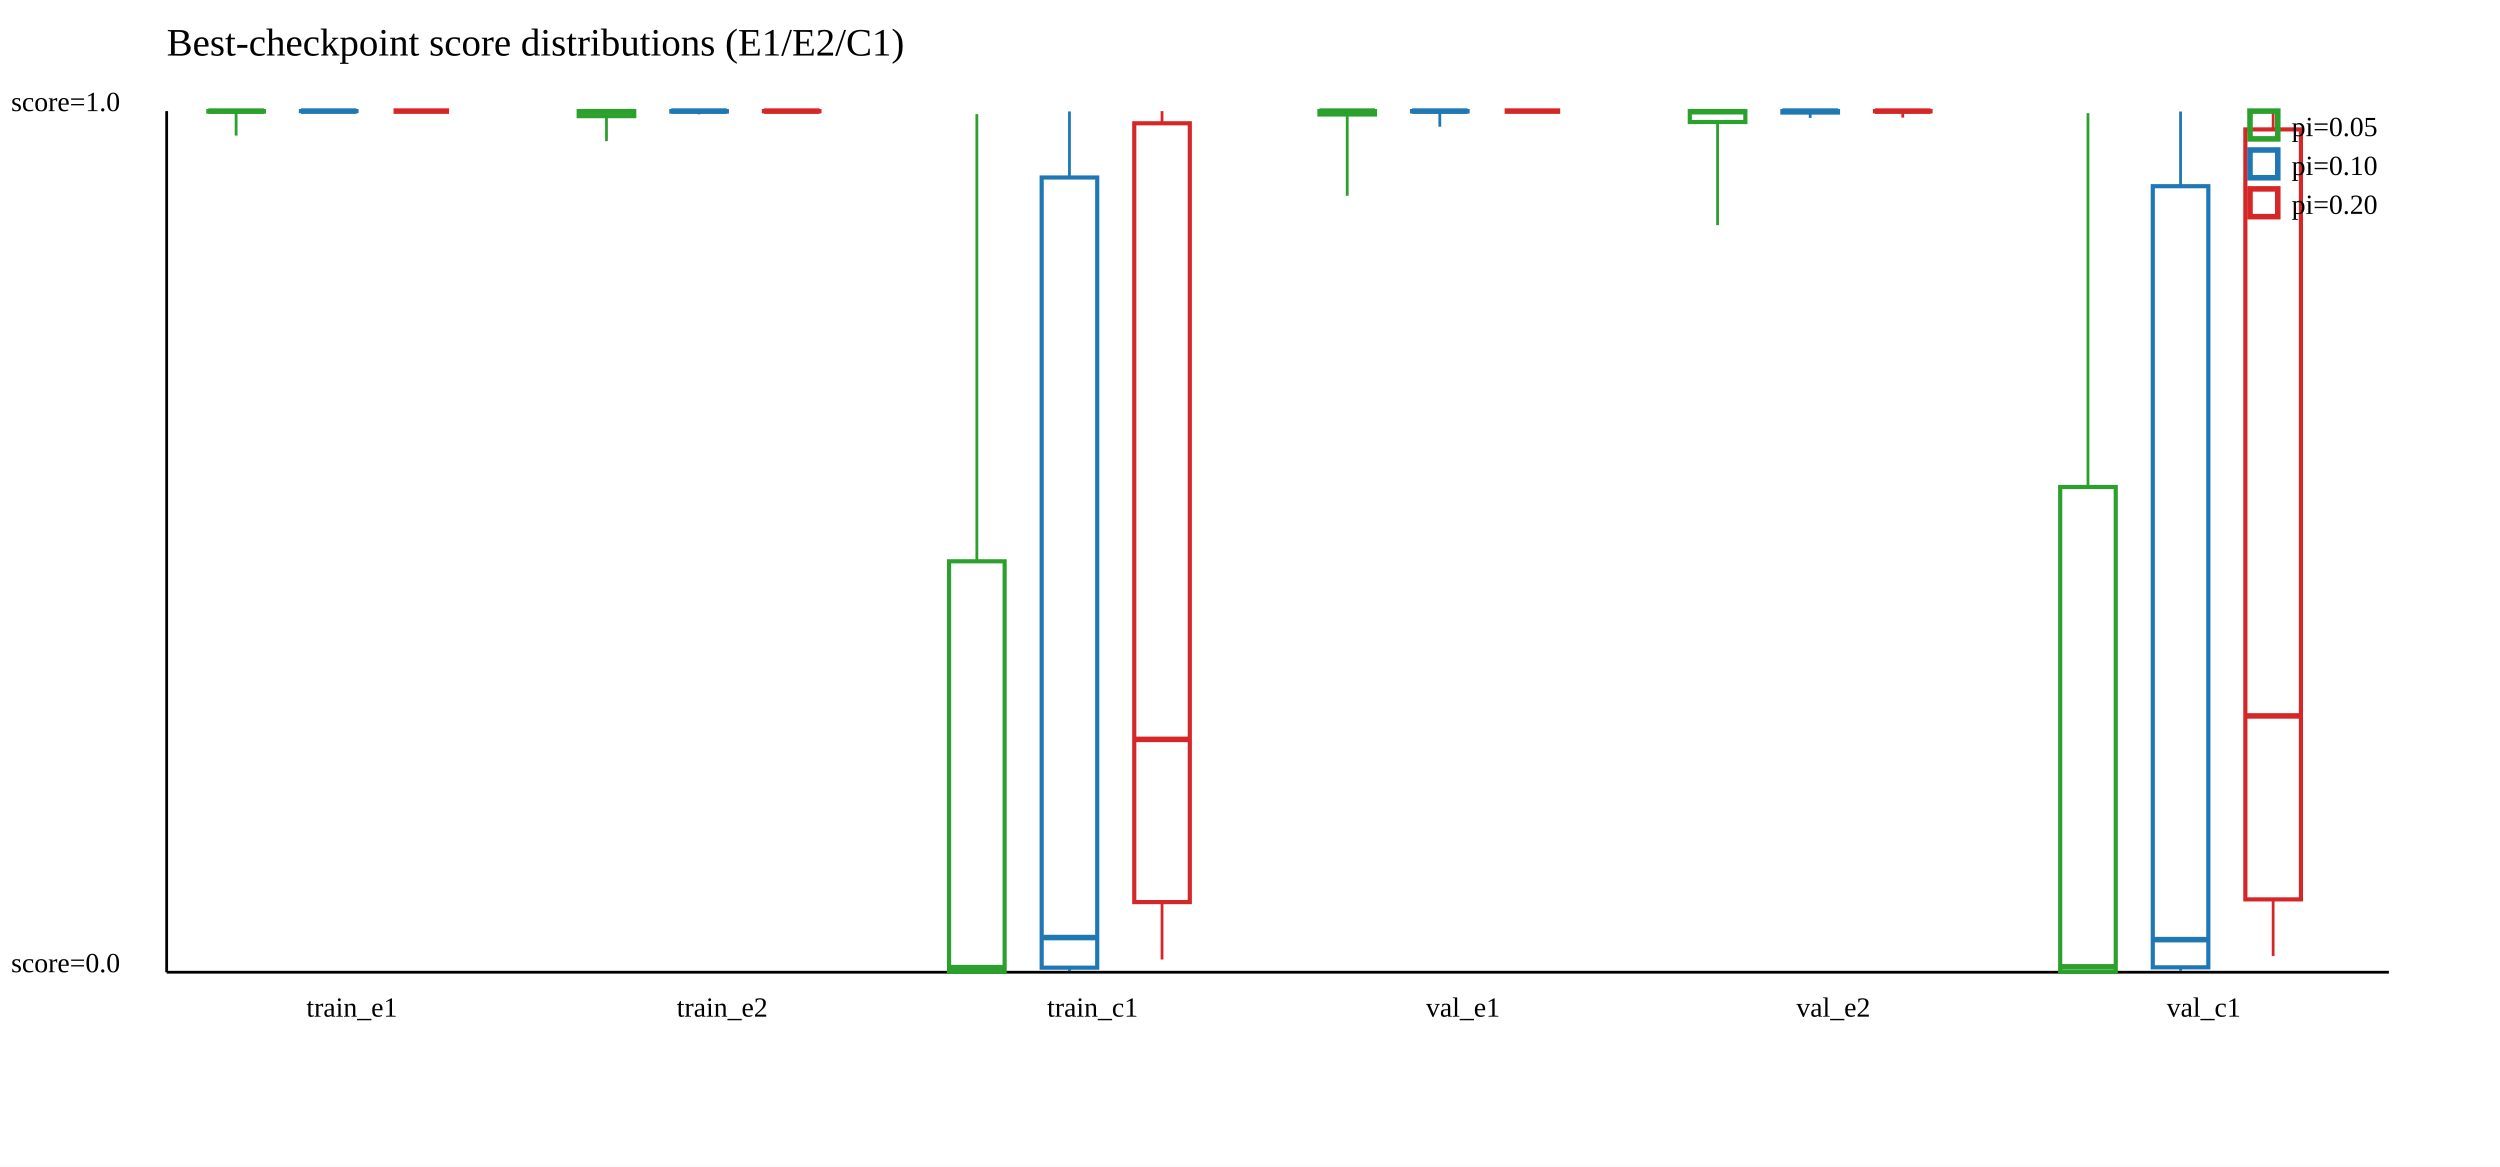
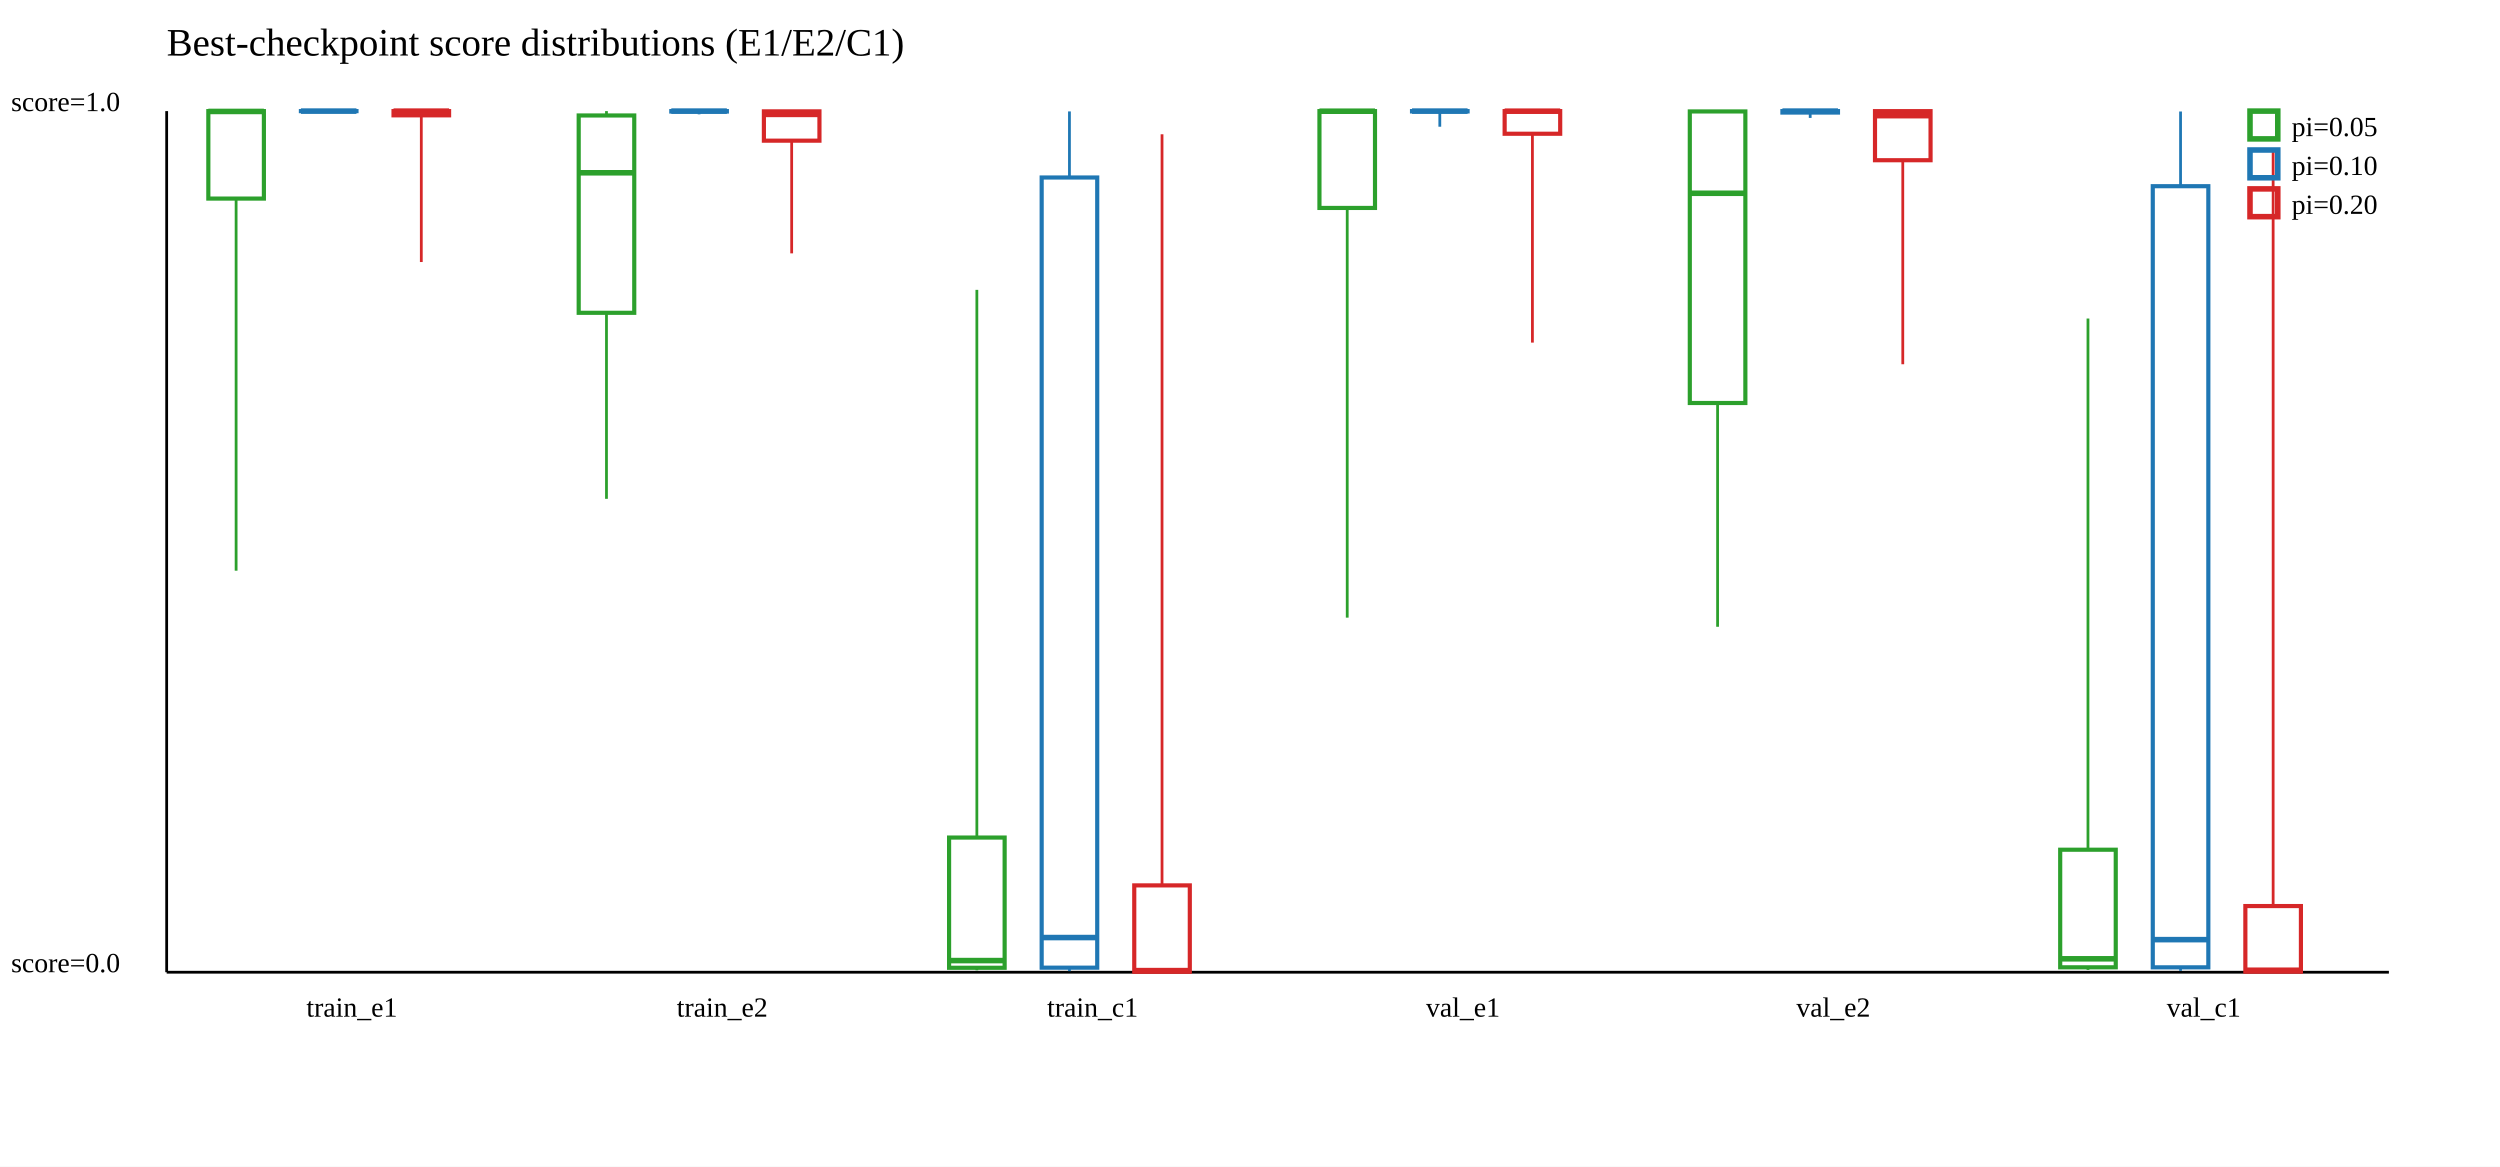
<svg xmlns="http://www.w3.org/2000/svg" width="900" height="420" viewBox="0 0 900 420">
  <rect width="900" height="420" fill="white" />
  <line x1="60" y1="350.00" x2="860.00" y2="350.00" stroke="black" />
  <line x1="60" y1="40" x2="60" y2="350.00" stroke="black" />
  <text x="60" y="20" font-size="14">Best-checkpoint score distributions (E1/E2/C1)</text>
  <text x="4" y="40" font-size="10">score=1.0</text>
  <text x="4" y="350" font-size="10">score=0.0</text>
  <text x="126.67" y="366" font-size="10" text-anchor="middle">train_e1</text>
-   <line x1="85.00" y1="48.82" x2="85.00" y2="40.18" stroke="#2ca02c" />
+   <line x1="85.00" y1="205.45" x2="85.00" y2="71.49" stroke="#2ca02c" />
  <line x1="85.00" y1="40.00" x2="85.00" y2="40.00" stroke="#2ca02c" />
-   <rect x="75.00" y="40.00" width="20.00" height="0.18" fill="none" stroke="#2ca02c" stroke-width="1.5" />
-   <line x1="75.00" y1="40.00" x2="95.00" y2="40.00" stroke="#2ca02c" stroke-width="2" />
+   <rect x="75.00" y="40.00" width="20.00" height="31.49" fill="none" stroke="#2ca02c" stroke-width="1.5" />
+   <line x1="75.00" y1="40.12" x2="95.00" y2="40.12" stroke="#2ca02c" stroke-width="2" />
  <line x1="118.33" y1="40.68" x2="118.33" y2="40.01" stroke="#1f77b4" />
  <line x1="118.33" y1="40.00" x2="118.33" y2="40.00" stroke="#1f77b4" />
  <rect x="108.33" y="40.00" width="20.00" height="0.01" fill="none" stroke="#1f77b4" stroke-width="1.5" />
  <line x1="108.33" y1="40.00" x2="128.33" y2="40.00" stroke="#1f77b4" stroke-width="2" />
-   <line x1="151.67" y1="40.42" x2="151.67" y2="40.00" stroke="#d62728" />
+   <line x1="151.67" y1="94.33" x2="151.67" y2="41.52" stroke="#d62728" />
  <line x1="151.67" y1="40.00" x2="151.67" y2="40.00" stroke="#d62728" />
-   <rect x="141.67" y="40.00" width="20.00" height="0.00" fill="none" stroke="#d62728" stroke-width="1.5" />
-   <line x1="141.67" y1="40.00" x2="161.67" y2="40.00" stroke="#d62728" stroke-width="2" />
+   <rect x="141.67" y="40.00" width="20.00" height="1.52" fill="none" stroke="#d62728" stroke-width="1.5" />
+   <line x1="141.67" y1="40.01" x2="161.67" y2="40.01" stroke="#d62728" stroke-width="2" />
  <text x="260.00" y="366" font-size="10" text-anchor="middle">train_e2</text>
-   <line x1="218.33" y1="50.81" x2="218.33" y2="41.81" stroke="#2ca02c" />
-   <line x1="218.33" y1="40.00" x2="218.33" y2="40.00" stroke="#2ca02c" />
-   <rect x="208.33" y="40.00" width="20.00" height="1.81" fill="none" stroke="#2ca02c" stroke-width="1.5" />
-   <line x1="208.33" y1="40.20" x2="228.33" y2="40.20" stroke="#2ca02c" stroke-width="2" />
+   <line x1="218.33" y1="179.58" x2="218.33" y2="112.61" stroke="#2ca02c" />
+   <line x1="218.33" y1="41.57" x2="218.33" y2="40.00" stroke="#2ca02c" />
+   <rect x="208.33" y="41.57" width="20.00" height="71.04" fill="none" stroke="#2ca02c" stroke-width="1.5" />
+   <line x1="208.33" y1="62.20" x2="228.33" y2="62.20" stroke="#2ca02c" stroke-width="2" />
  <line x1="251.67" y1="41.16" x2="251.67" y2="40.15" stroke="#1f77b4" />
  <line x1="251.67" y1="40.00" x2="251.67" y2="40.00" stroke="#1f77b4" />
  <rect x="241.67" y="40.00" width="20.00" height="0.15" fill="none" stroke="#1f77b4" stroke-width="1.5" />
  <line x1="241.67" y1="40.00" x2="261.67" y2="40.00" stroke="#1f77b4" stroke-width="2" />
-   <line x1="285.00" y1="40.48" x2="285.00" y2="40.06" stroke="#d62728" />
-   <line x1="285.00" y1="40.00" x2="285.00" y2="40.00" stroke="#d62728" />
-   <rect x="275.00" y="40.00" width="20.00" height="0.06" fill="none" stroke="#d62728" stroke-width="1.5" />
-   <line x1="275.00" y1="40.00" x2="295.00" y2="40.00" stroke="#d62728" stroke-width="2" />
+   <line x1="285.00" y1="91.21" x2="285.00" y2="50.64" stroke="#d62728" />
+   <line x1="285.00" y1="40.09" x2="285.00" y2="40.00" stroke="#d62728" />
+   <rect x="275.00" y="40.09" width="20.00" height="10.55" fill="none" stroke="#d62728" stroke-width="1.5" />
+   <line x1="275.00" y1="41.18" x2="295.00" y2="41.18" stroke="#d62728" stroke-width="2" />
  <text x="393.33" y="366" font-size="10" text-anchor="middle">train_c1</text>
-   <line x1="351.67" y1="350.00" x2="351.67" y2="349.87" stroke="#2ca02c" />
-   <line x1="351.67" y1="202.07" x2="351.67" y2="41.09" stroke="#2ca02c" />
-   <rect x="341.67" y="202.07" width="20.00" height="147.79" fill="none" stroke="#2ca02c" stroke-width="1.5" />
-   <line x1="341.67" y1="348.37" x2="361.67" y2="348.37" stroke="#2ca02c" stroke-width="2" />
+   <line x1="351.67" y1="349.31" x2="351.67" y2="348.40" stroke="#2ca02c" />
+   <line x1="351.67" y1="301.52" x2="351.67" y2="104.35" stroke="#2ca02c" />
+   <rect x="341.67" y="301.52" width="20.00" height="46.88" fill="none" stroke="#2ca02c" stroke-width="1.5" />
+   <line x1="341.67" y1="345.81" x2="361.67" y2="345.81" stroke="#2ca02c" stroke-width="2" />
  <line x1="385.00" y1="349.62" x2="385.00" y2="348.36" stroke="#1f77b4" />
  <line x1="385.00" y1="63.90" x2="385.00" y2="40.11" stroke="#1f77b4" />
  <rect x="375.00" y="63.90" width="20.00" height="284.46" fill="none" stroke="#1f77b4" stroke-width="1.5" />
  <line x1="375.00" y1="337.52" x2="395.00" y2="337.52" stroke="#1f77b4" stroke-width="2" />
-   <line x1="418.33" y1="345.42" x2="418.33" y2="324.75" stroke="#d62728" />
-   <line x1="418.33" y1="44.38" x2="418.33" y2="40.01" stroke="#d62728" />
-   <rect x="408.33" y="44.38" width="20.00" height="280.37" fill="none" stroke="#d62728" stroke-width="1.5" />
-   <line x1="408.33" y1="266.18" x2="428.33" y2="266.18" stroke="#d62728" stroke-width="2" />
+   <line x1="418.33" y1="349.96" x2="418.33" y2="349.84" stroke="#d62728" />
+   <line x1="418.33" y1="318.74" x2="418.33" y2="48.34" stroke="#d62728" />
+   <rect x="408.33" y="318.74" width="20.00" height="31.09" fill="none" stroke="#d62728" stroke-width="1.5" />
+   <line x1="408.33" y1="349.42" x2="428.33" y2="349.42" stroke="#d62728" stroke-width="2" />
  <text x="526.67" y="366" font-size="10" text-anchor="middle">val_e1</text>
-   <line x1="485.00" y1="70.49" x2="485.00" y2="41.22" stroke="#2ca02c" />
+   <line x1="485.00" y1="222.35" x2="485.00" y2="74.86" stroke="#2ca02c" />
  <line x1="485.00" y1="40.00" x2="485.00" y2="40.00" stroke="#2ca02c" />
-   <rect x="475.00" y="40.00" width="20.00" height="1.22" fill="none" stroke="#2ca02c" stroke-width="1.5" />
-   <line x1="475.00" y1="40.00" x2="495.00" y2="40.00" stroke="#2ca02c" stroke-width="2" />
+   <rect x="475.00" y="40.00" width="20.00" height="34.86" fill="none" stroke="#2ca02c" stroke-width="1.5" />
+   <line x1="475.00" y1="40.04" x2="495.00" y2="40.04" stroke="#2ca02c" stroke-width="2" />
  <line x1="518.33" y1="45.62" x2="518.33" y2="40.11" stroke="#1f77b4" />
  <line x1="518.33" y1="40.00" x2="518.33" y2="40.00" stroke="#1f77b4" />
  <rect x="508.33" y="40.00" width="20.00" height="0.11" fill="none" stroke="#1f77b4" stroke-width="1.5" />
  <line x1="508.33" y1="40.00" x2="528.33" y2="40.00" stroke="#1f77b4" stroke-width="2" />
-   <line x1="551.67" y1="40.57" x2="551.67" y2="40.00" stroke="#d62728" />
+   <line x1="551.67" y1="123.34" x2="551.67" y2="48.15" stroke="#d62728" />
  <line x1="551.67" y1="40.00" x2="551.67" y2="40.00" stroke="#d62728" />
-   <rect x="541.67" y="40.00" width="20.00" height="0.00" fill="none" stroke="#d62728" stroke-width="1.5" />
-   <line x1="541.67" y1="40.00" x2="561.67" y2="40.00" stroke="#d62728" stroke-width="2" />
+   <rect x="541.67" y="40.00" width="20.00" height="8.15" fill="none" stroke="#d62728" stroke-width="1.5" />
+   <line x1="541.67" y1="40.03" x2="561.67" y2="40.03" stroke="#d62728" stroke-width="2" />
  <text x="660.00" y="366" font-size="10" text-anchor="middle">val_e2</text>
-   <line x1="618.33" y1="81.05" x2="618.33" y2="43.93" stroke="#2ca02c" />
-   <line x1="618.33" y1="40.00" x2="618.33" y2="40.00" stroke="#2ca02c" />
-   <rect x="608.33" y="40.00" width="20.00" height="3.93" fill="none" stroke="#2ca02c" stroke-width="1.5" />
-   <line x1="608.33" y1="40.21" x2="628.33" y2="40.21" stroke="#2ca02c" stroke-width="2" />
+   <line x1="618.33" y1="225.64" x2="618.33" y2="145.08" stroke="#2ca02c" />
+   <line x1="618.33" y1="40.12" x2="618.33" y2="40.00" stroke="#2ca02c" />
+   <rect x="608.33" y="40.12" width="20.00" height="104.96" fill="none" stroke="#2ca02c" stroke-width="1.5" />
+   <line x1="608.33" y1="69.58" x2="628.33" y2="69.58" stroke="#2ca02c" stroke-width="2" />
  <line x1="651.67" y1="42.45" x2="651.67" y2="40.52" stroke="#1f77b4" />
  <line x1="651.67" y1="40.00" x2="651.67" y2="40.00" stroke="#1f77b4" />
  <rect x="641.67" y="40.00" width="20.00" height="0.52" fill="none" stroke="#1f77b4" stroke-width="1.5" />
  <line x1="641.67" y1="40.00" x2="661.67" y2="40.00" stroke="#1f77b4" stroke-width="2" />
-   <line x1="685.00" y1="42.34" x2="685.00" y2="40.08" stroke="#d62728" />
-   <line x1="685.00" y1="40.00" x2="685.00" y2="40.00" stroke="#d62728" />
-   <rect x="675.00" y="40.00" width="20.00" height="0.08" fill="none" stroke="#d62728" stroke-width="1.5" />
-   <line x1="675.00" y1="40.00" x2="695.00" y2="40.00" stroke="#d62728" stroke-width="2" />
+   <line x1="685.00" y1="131.13" x2="685.00" y2="57.68" stroke="#d62728" />
+   <line x1="685.00" y1="40.01" x2="685.00" y2="40.00" stroke="#d62728" />
+   <rect x="675.00" y="40.01" width="20.00" height="17.67" fill="none" stroke="#d62728" stroke-width="1.5" />
+   <line x1="675.00" y1="41.64" x2="695.00" y2="41.64" stroke="#d62728" stroke-width="2" />
  <text x="793.33" y="366" font-size="10" text-anchor="middle">val_c1</text>
-   <line x1="751.67" y1="350.00" x2="751.67" y2="349.86" stroke="#2ca02c" />
-   <line x1="751.67" y1="175.32" x2="751.67" y2="40.74" stroke="#2ca02c" />
-   <rect x="741.67" y="175.32" width="20.00" height="174.54" fill="none" stroke="#2ca02c" stroke-width="1.5" />
-   <line x1="741.67" y1="348.06" x2="761.67" y2="348.06" stroke="#2ca02c" stroke-width="2" />
+   <line x1="751.67" y1="349.17" x2="751.67" y2="348.23" stroke="#2ca02c" />
+   <line x1="751.67" y1="305.90" x2="751.67" y2="114.67" stroke="#2ca02c" />
+   <rect x="741.67" y="305.90" width="20.00" height="42.33" fill="none" stroke="#2ca02c" stroke-width="1.5" />
+   <line x1="741.67" y1="345.17" x2="761.67" y2="345.17" stroke="#2ca02c" stroke-width="2" />
  <line x1="785.00" y1="349.51" x2="785.00" y2="348.24" stroke="#1f77b4" />
  <line x1="785.00" y1="67.03" x2="785.00" y2="40.14" stroke="#1f77b4" />
  <rect x="775.00" y="67.03" width="20.00" height="281.21" fill="none" stroke="#1f77b4" stroke-width="1.5" />
  <line x1="775.00" y1="338.27" x2="795.00" y2="338.27" stroke="#1f77b4" stroke-width="2" />
-   <line x1="818.33" y1="344.16" x2="818.33" y2="323.78" stroke="#d62728" />
-   <line x1="818.33" y1="46.59" x2="818.33" y2="40.01" stroke="#d62728" />
-   <rect x="808.33" y="46.59" width="20.00" height="277.19" fill="none" stroke="#d62728" stroke-width="1.5" />
-   <line x1="808.33" y1="257.73" x2="828.33" y2="257.73" stroke="#d62728" stroke-width="2" />
+   <line x1="818.33" y1="349.96" x2="818.33" y2="349.81" stroke="#d62728" />
+   <line x1="818.33" y1="326.18" x2="818.33" y2="53.87" stroke="#d62728" />
+   <rect x="808.33" y="326.18" width="20.00" height="23.63" fill="none" stroke="#d62728" stroke-width="1.5" />
+   <line x1="808.33" y1="349.29" x2="828.33" y2="349.29" stroke="#d62728" stroke-width="2" />
  <rect x="810" y="40" width="10" height="10" fill="none" stroke="#2ca02c" stroke-width="2" />
  <text x="825" y="49" font-size="10">pi=0.05</text>
  <rect x="810" y="54" width="10" height="10" fill="none" stroke="#1f77b4" stroke-width="2" />
  <text x="825" y="63" font-size="10">pi=0.10</text>
  <rect x="810" y="68" width="10" height="10" fill="none" stroke="#d62728" stroke-width="2" />
  <text x="825" y="77" font-size="10">pi=0.20</text>
</svg>
